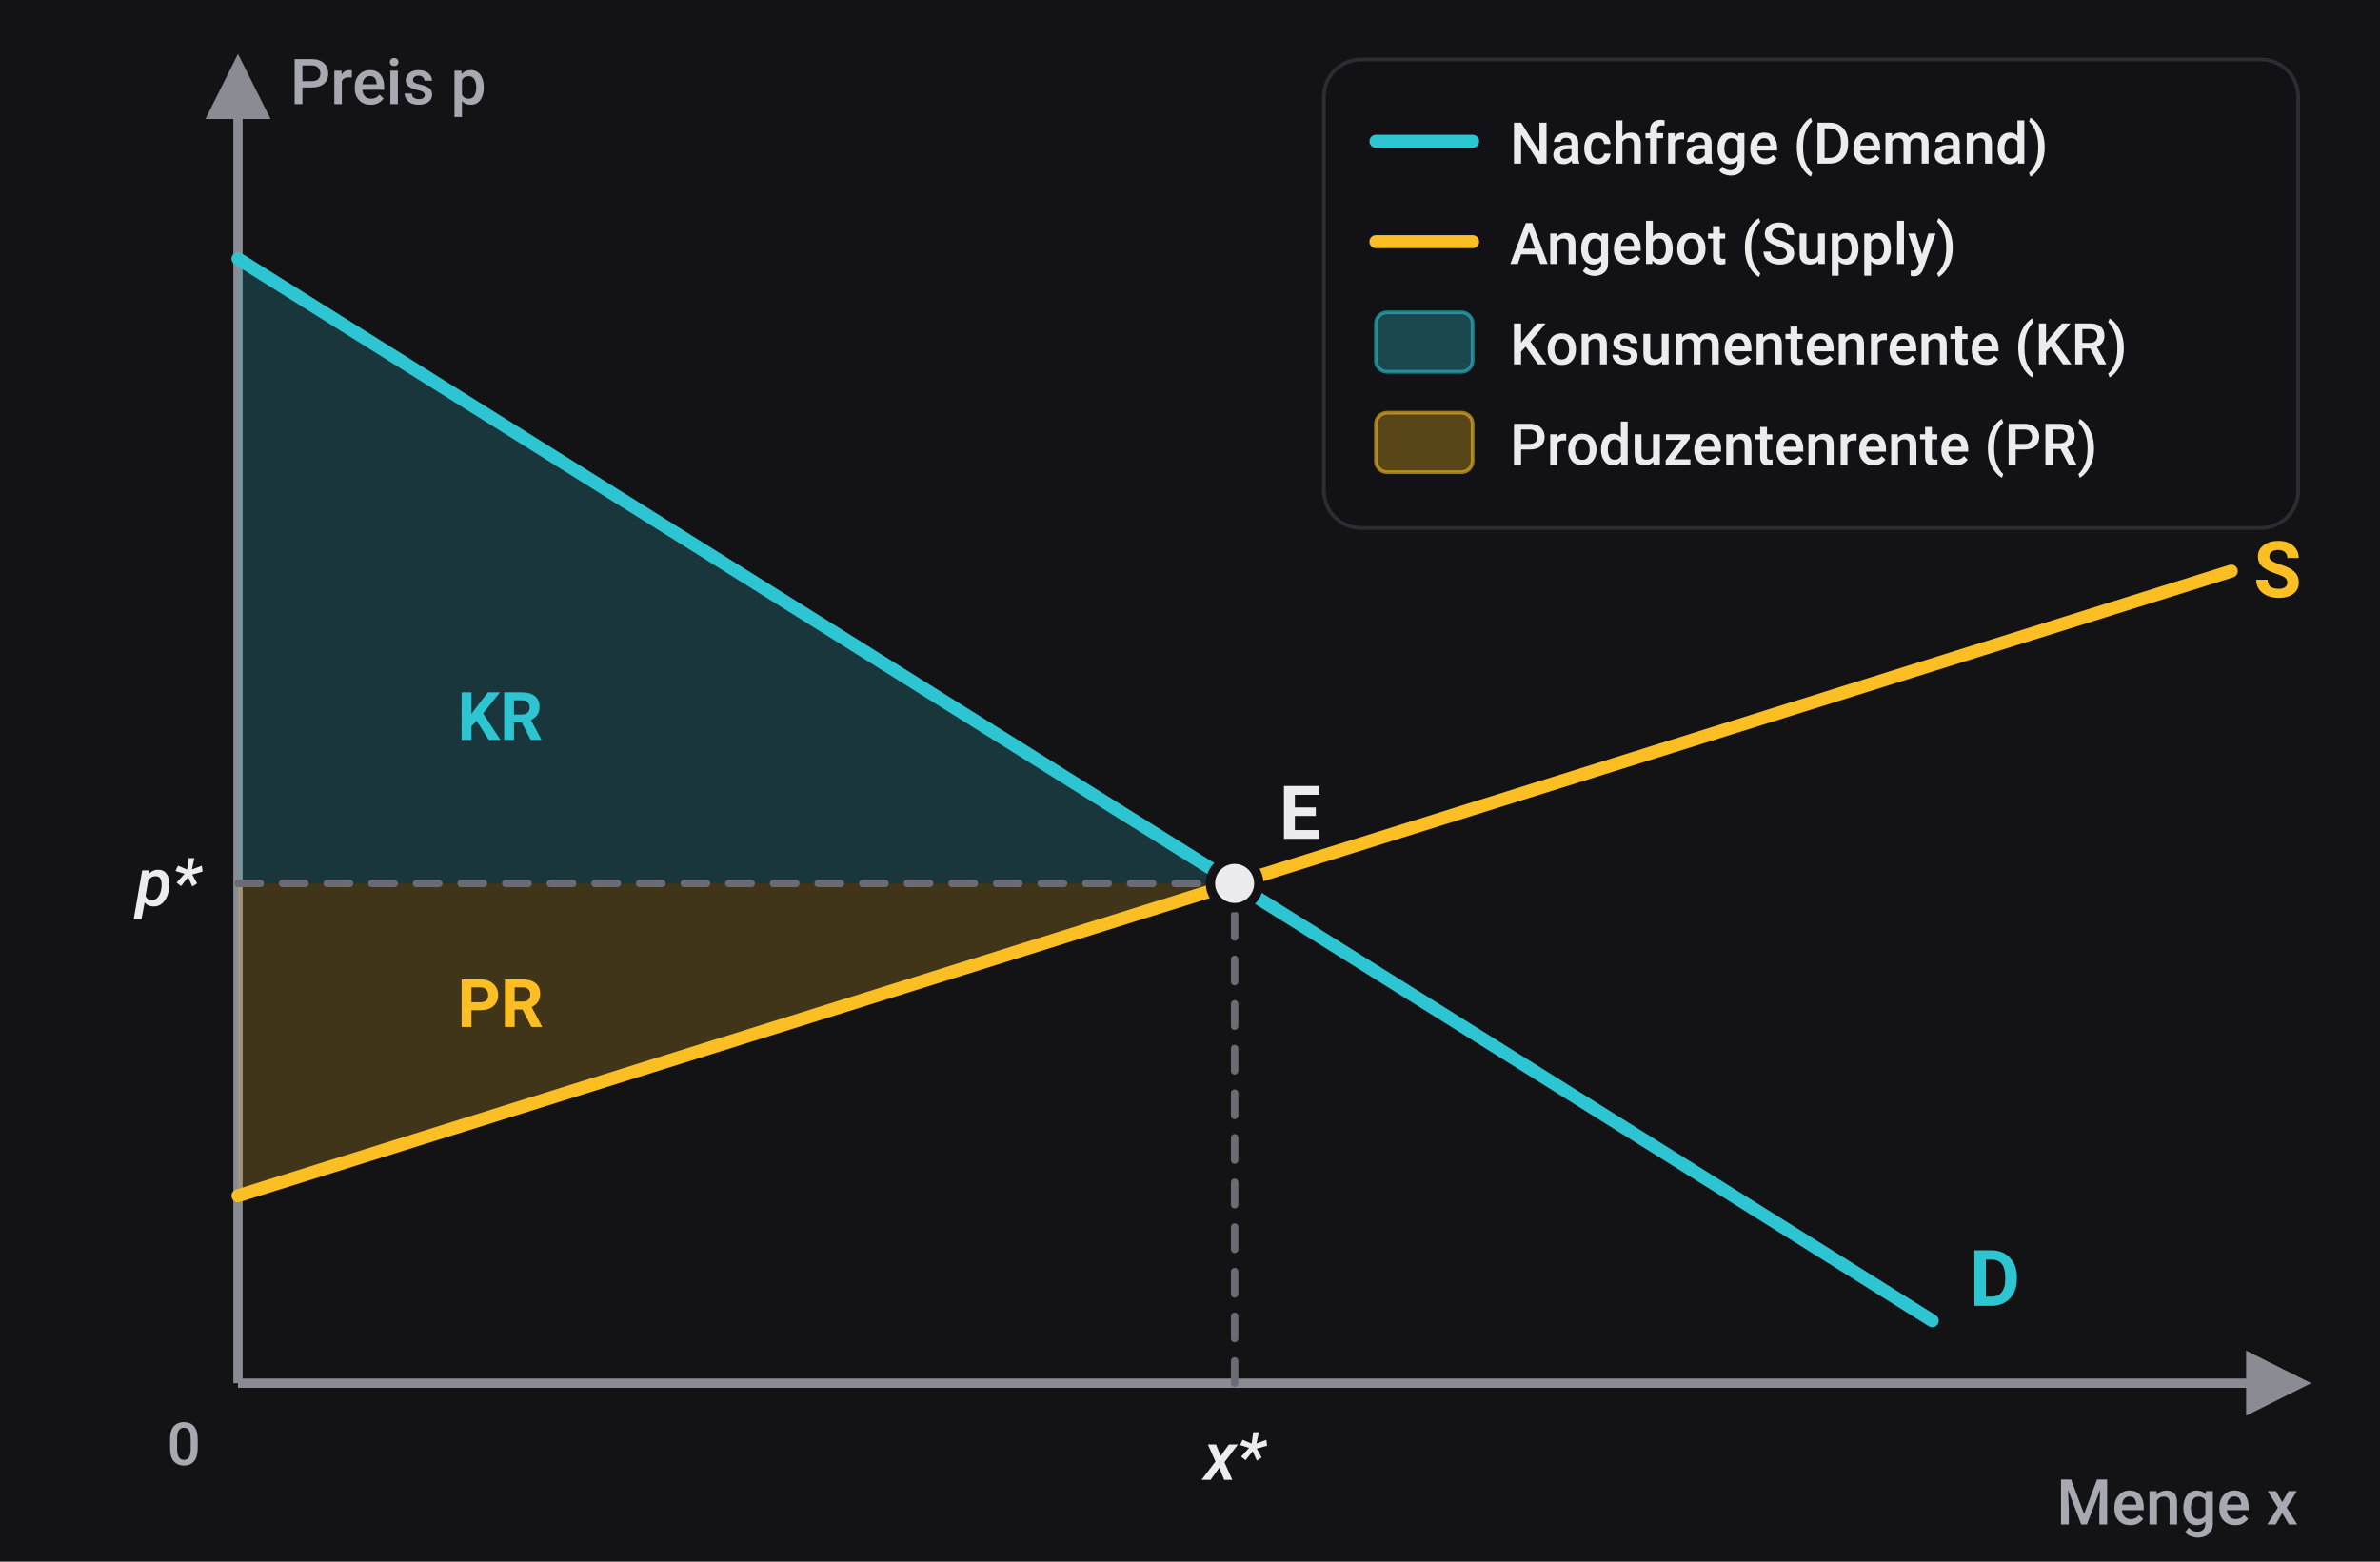
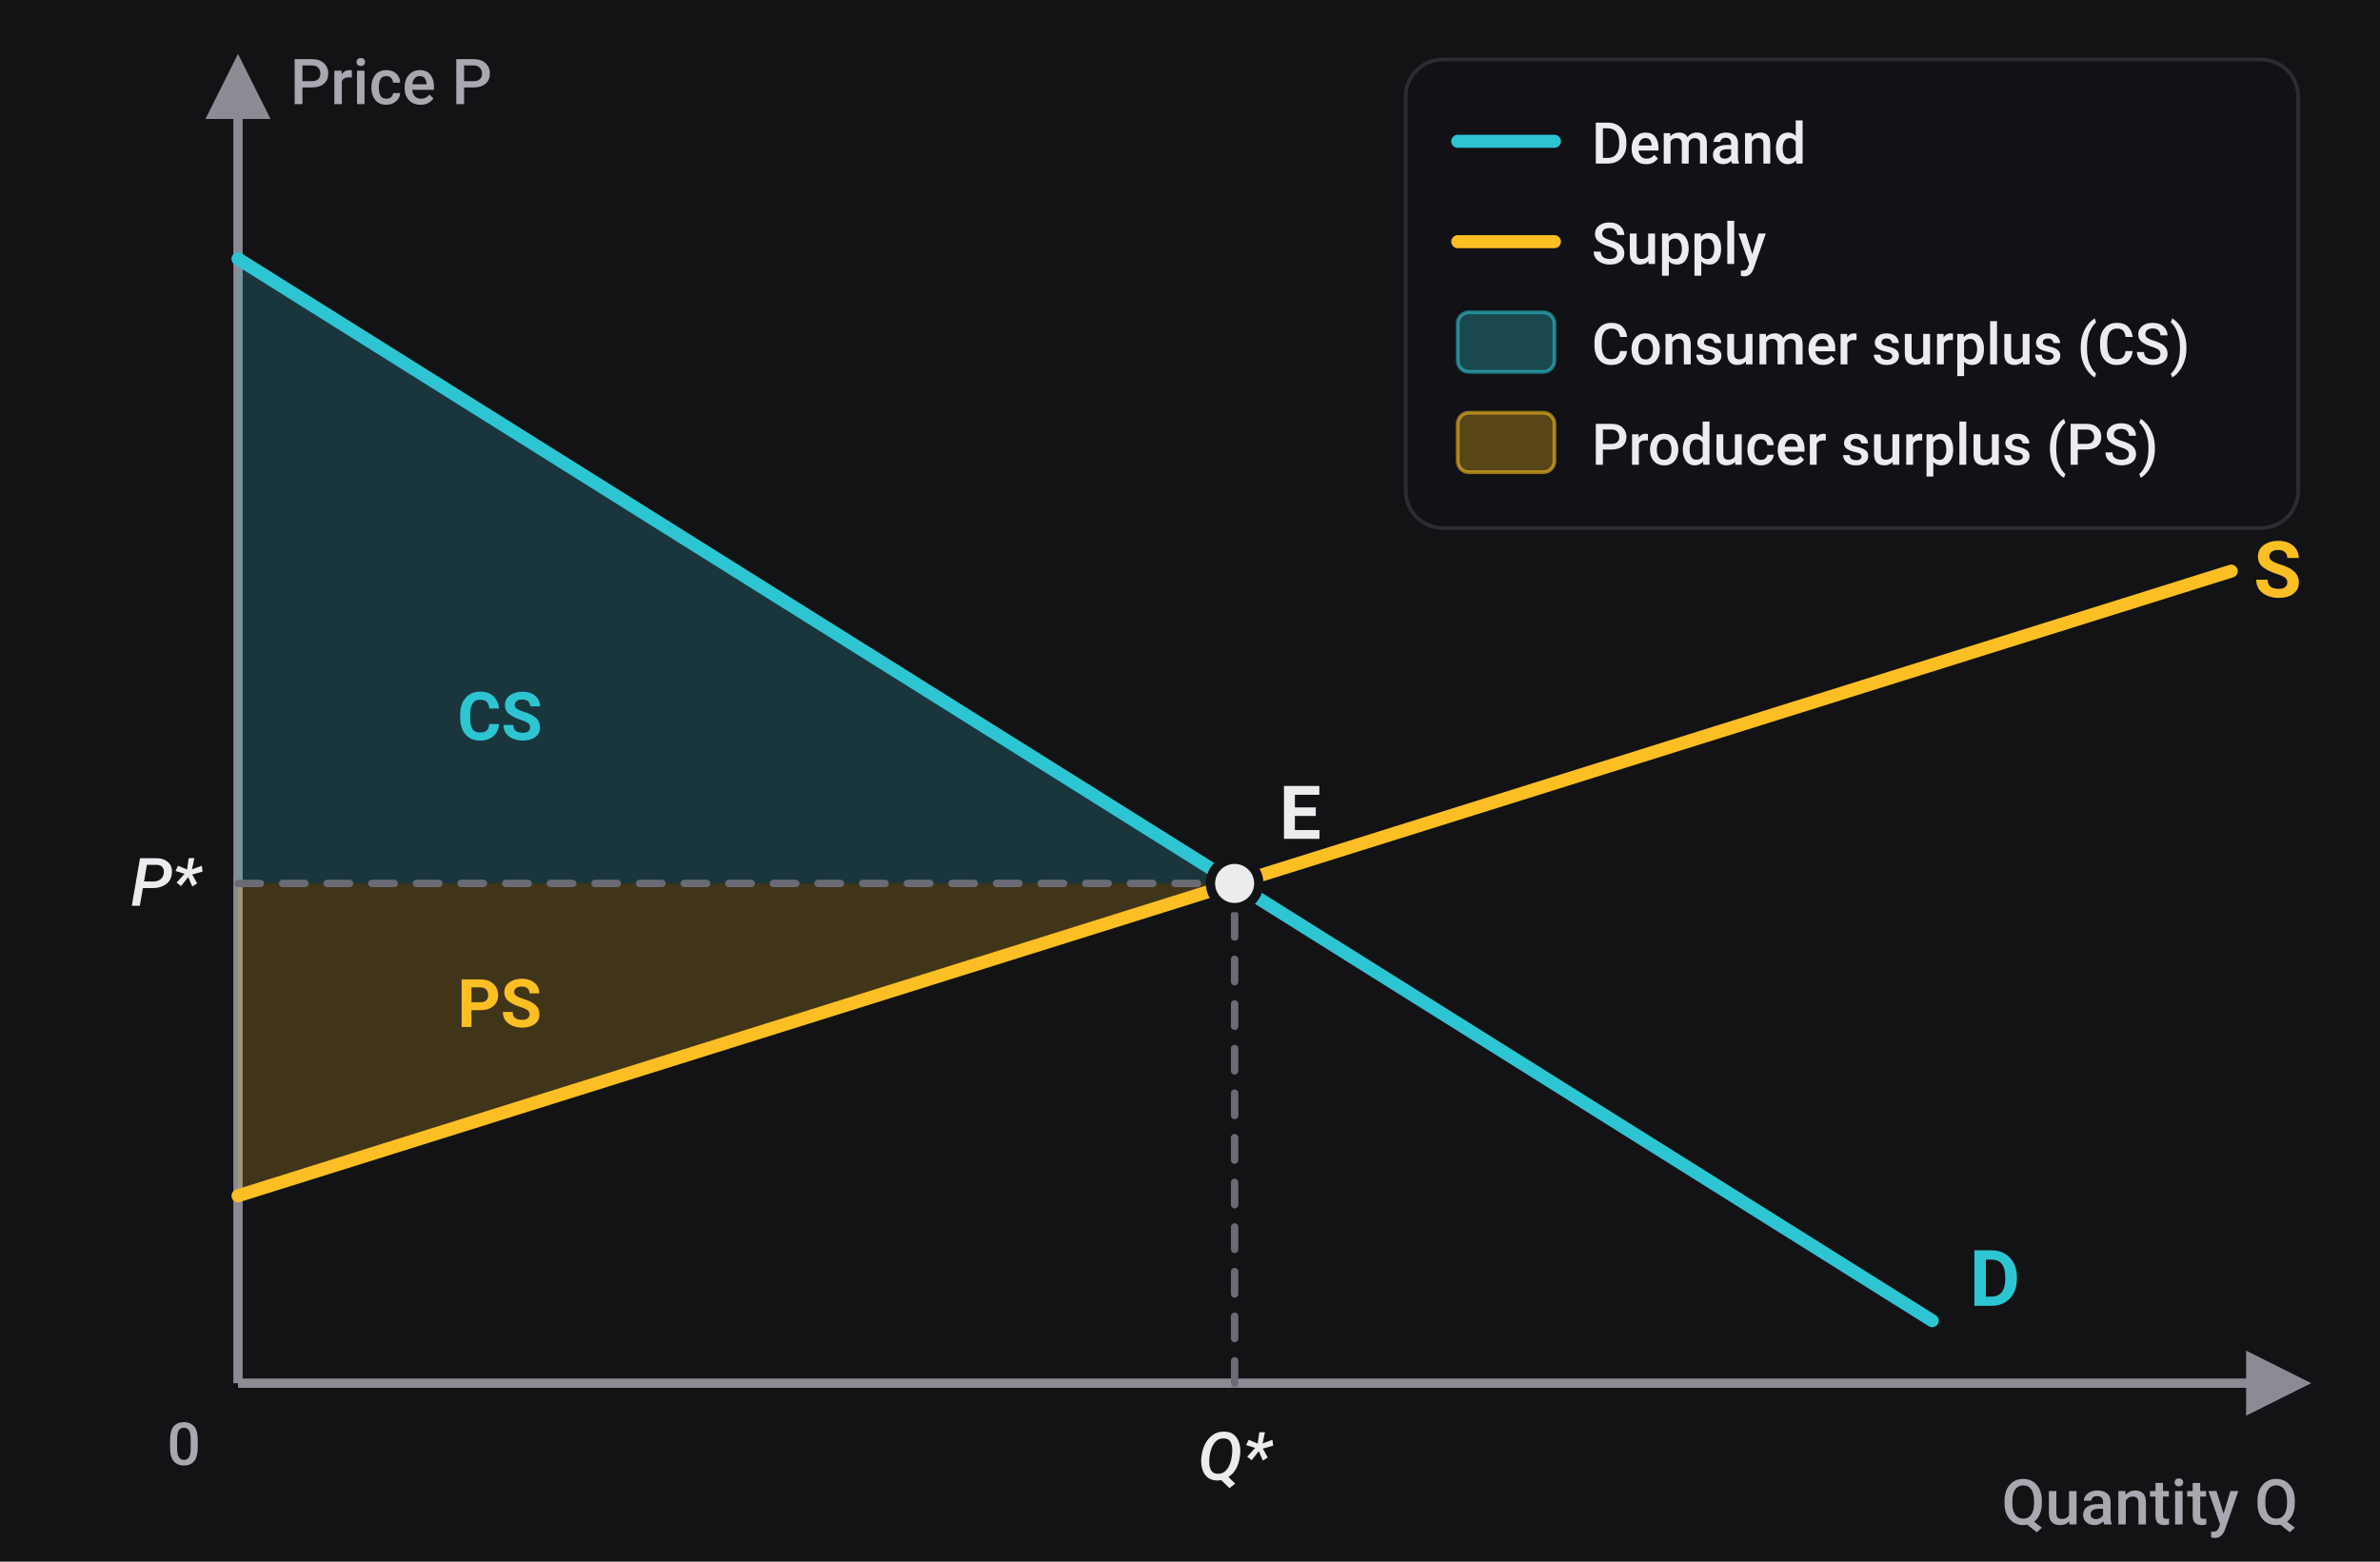
- <svg xmlns="http://www.w3.org/2000/svg" viewBox="0 0 640 420" width="640" height="420" font-family="'DM Sans', 'Segoe UI', Roboto, Helvetica, Arial, sans-serif" role="img" aria-label="Marktgleichgewicht: Angebots- und Nachfragekurve schneiden sich im Punkt E">
+ <svg xmlns="http://www.w3.org/2000/svg" viewBox="0 0 640 420" width="640" height="420" font-family="'DM Sans', 'Segoe UI', Roboto, Helvetica, Arial, sans-serif" role="img" aria-label="Market equilibrium: the supply and demand curves intersect at point E">
  <defs>
    <marker id="arr-bg" viewBox="0 0 10 10" refX="8" refY="5" markerWidth="7" markerHeight="7" orient="auto-start-reverse">
      <path d="M0 0L10 5L0 10z" fill="#131316" />
    </marker>
    <marker id="arr-axis" viewBox="0 0 10 10" refX="8" refY="5" markerWidth="7" markerHeight="7" orient="auto-start-reverse">
      <path d="M0 0L10 5L0 10z" fill="#8b8b94" />
    </marker>
    <marker id="arr-guide" viewBox="0 0 10 10" refX="8" refY="5" markerWidth="7" markerHeight="7" orient="auto-start-reverse">
      <path d="M0 0L10 5L0 10z" fill="#6b6b75" />
    </marker>
    <marker id="arr-text" viewBox="0 0 10 10" refX="8" refY="5" markerWidth="7" markerHeight="7" orient="auto-start-reverse">
      <path d="M0 0L10 5L0 10z" fill="#ececef" />
    </marker>
    <marker id="arr-muted" viewBox="0 0 10 10" refX="8" refY="5" markerWidth="7" markerHeight="7" orient="auto-start-reverse">
      <path d="M0 0L10 5L0 10z" fill="#a8a8b0" />
    </marker>
    <marker id="arr-teal" viewBox="0 0 10 10" refX="8" refY="5" markerWidth="7" markerHeight="7" orient="auto-start-reverse">
      <path d="M0 0L10 5L0 10z" fill="#2ec5d3" />
    </marker>
    <marker id="arr-amber" viewBox="0 0 10 10" refX="8" refY="5" markerWidth="7" markerHeight="7" orient="auto-start-reverse">
      <path d="M0 0L10 5L0 10z" fill="#fbbf24" />
    </marker>
    <marker id="arr-pink" viewBox="0 0 10 10" refX="8" refY="5" markerWidth="7" markerHeight="7" orient="auto-start-reverse">
      <path d="M0 0L10 5L0 10z" fill="#f472b6" />
    </marker>
    <marker id="arr-blue" viewBox="0 0 10 10" refX="8" refY="5" markerWidth="7" markerHeight="7" orient="auto-start-reverse">
      <path d="M0 0L10 5L0 10z" fill="#6b9cff" />
    </marker>
    <marker id="arr-green" viewBox="0 0 10 10" refX="8" refY="5" markerWidth="7" markerHeight="7" orient="auto-start-reverse">
      <path d="M0 0L10 5L0 10z" fill="#34d399" />
    </marker>
    <marker id="arr-violet" viewBox="0 0 10 10" refX="8" refY="5" markerWidth="7" markerHeight="7" orient="auto-start-reverse">
      <path d="M0 0L10 5L0 10z" fill="#a78bfa" />
    </marker>
  </defs>
  <rect width="640" height="420" fill="#131316" />
  <line x1="64" y1="372" x2="618" y2="372" stroke="#8b8b94" stroke-width="2.5" marker-end="url(#arr-axis)" />
  <line x1="64" y1="372" x2="64" y2="18" stroke="#8b8b94" stroke-width="2.5" marker-end="url(#arr-axis)" />
-   <text x="78" y="28" font-size="17" fill="#a8a8b0" text-anchor="start" font-weight="500">Preis p</text>
-   <text x="618" y="410" font-size="17" fill="#a8a8b0" text-anchor="end" font-weight="500">Menge x</text>
+   <text x="78" y="28" font-size="17" fill="#a8a8b0" text-anchor="start" font-weight="500">Price P</text>
+   <text x="618" y="410" font-size="17" fill="#a8a8b0" text-anchor="end" font-weight="500">Quantity Q</text>
  <text x="54" y="394" font-size="16" fill="#a8a8b0" text-anchor="end" font-weight="500">0</text>
  <polygon points="64,69.6 332,237.6 64,237.6" fill="#2ec5d3" fill-opacity="0.2" />
  <polygon points="64,237.6 332,237.6 64,321.6" fill="#fbbf24" fill-opacity="0.2" />
  <line x1="64" y1="237.6" x2="332" y2="237.6" stroke="#6b6b75" stroke-width="2" stroke-linecap="round" stroke-dasharray="6 6" />
  <line x1="332" y1="372" x2="332" y2="237.6" stroke="#6b6b75" stroke-width="2" stroke-linecap="round" stroke-dasharray="6 6" />
  <line x1="64" y1="69.6" x2="519.6" y2="355.2" stroke="#2ec5d3" stroke-width="3.5" stroke-linecap="round" />
  <line x1="64" y1="321.6" x2="600" y2="153.6" stroke="#fbbf24" stroke-width="3.5" stroke-linecap="round" />
-   <text x="123" y="199" font-size="18" fill="#2ec5d3" text-anchor="start" font-weight="700">KR</text>
-   <text x="123" y="276.2" font-size="18" fill="#fbbf24" text-anchor="start" font-weight="700">PR</text>
+   <text x="123" y="199" font-size="18" fill="#2ec5d3" text-anchor="start" font-weight="700">CS</text>
+   <text x="123" y="276.2" font-size="18" fill="#fbbf24" text-anchor="start" font-weight="700">PS</text>
  <circle cx="332" cy="237.6" r="6.5" fill="#ececef" stroke="#131316" stroke-width="2.5" />
  <text x="344" y="225.6" font-size="20" fill="#ececef" text-anchor="start" font-weight="700">E</text>
  <text x="529.6" y="351.2" font-size="21" fill="#2ec5d3" text-anchor="start" font-weight="700">D</text>
  <text x="606" y="160.6" font-size="21" fill="#fbbf24" text-anchor="start" font-weight="700">S</text>
-   <text x="54" y="243.6" font-size="18" fill="#ececef" text-anchor="end" font-weight="500" font-style="italic">p*</text>
-   <text x="332" y="398" font-size="18" fill="#ececef" text-anchor="middle" font-weight="500" font-style="italic">x*</text>
-   <rect x="356" y="16" width="262" height="126" rx="10" fill="#131316" fill-opacity="0.92" stroke="#2c2c32" />
-   <line x1="370" y1="38" x2="396" y2="38" stroke="#2ec5d3" stroke-width="3.5" stroke-linecap="round" />
-   <text x="406" y="44" font-size="15.5" fill="#ececef" text-anchor="start" font-weight="500">Nachfrage (Demand)</text>
-   <line x1="370" y1="65" x2="396" y2="65" stroke="#fbbf24" stroke-width="3.5" stroke-linecap="round" />
-   <text x="406" y="71" font-size="15.5" fill="#ececef" text-anchor="start" font-weight="500">Angebot (Supply)</text>
-   <rect x="370" y="84" width="26" height="16" rx="3" fill="#2ec5d3" fill-opacity="0.3" stroke="#2ec5d3" stroke-opacity="0.6" />
-   <text x="406" y="98" font-size="15.5" fill="#ececef" text-anchor="start" font-weight="500">Konsumentenrente (KR)</text>
-   <rect x="370" y="111" width="26" height="16" rx="3" fill="#fbbf24" fill-opacity="0.3" stroke="#fbbf24" stroke-opacity="0.6" />
-   <text x="406" y="125" font-size="15.5" fill="#ececef" text-anchor="start" font-weight="500">Produzentenrente (PR)</text>
+   <text x="54" y="243.6" font-size="18" fill="#ececef" text-anchor="end" font-weight="500" font-style="italic">P*</text>
+   <text x="332" y="398" font-size="18" fill="#ececef" text-anchor="middle" font-weight="500" font-style="italic">Q*</text>
+   <rect x="378" y="16" width="240" height="126" rx="10" fill="#131316" fill-opacity="0.92" stroke="#2c2c32" />
+   <line x1="392" y1="38" x2="418" y2="38" stroke="#2ec5d3" stroke-width="3.5" stroke-linecap="round" />
+   <text x="428" y="44" font-size="15.5" fill="#ececef" text-anchor="start" font-weight="500">Demand</text>
+   <line x1="392" y1="65" x2="418" y2="65" stroke="#fbbf24" stroke-width="3.5" stroke-linecap="round" />
+   <text x="428" y="71" font-size="15.5" fill="#ececef" text-anchor="start" font-weight="500">Supply</text>
+   <rect x="392" y="84" width="26" height="16" rx="3" fill="#2ec5d3" fill-opacity="0.3" stroke="#2ec5d3" stroke-opacity="0.6" />
+   <text x="428" y="98" font-size="15.5" fill="#ececef" text-anchor="start" font-weight="500">Consumer surplus (CS)</text>
+   <rect x="392" y="111" width="26" height="16" rx="3" fill="#fbbf24" fill-opacity="0.3" stroke="#fbbf24" stroke-opacity="0.6" />
+   <text x="428" y="125" font-size="15.5" fill="#ececef" text-anchor="start" font-weight="500">Producer surplus (PS)</text>
</svg>
